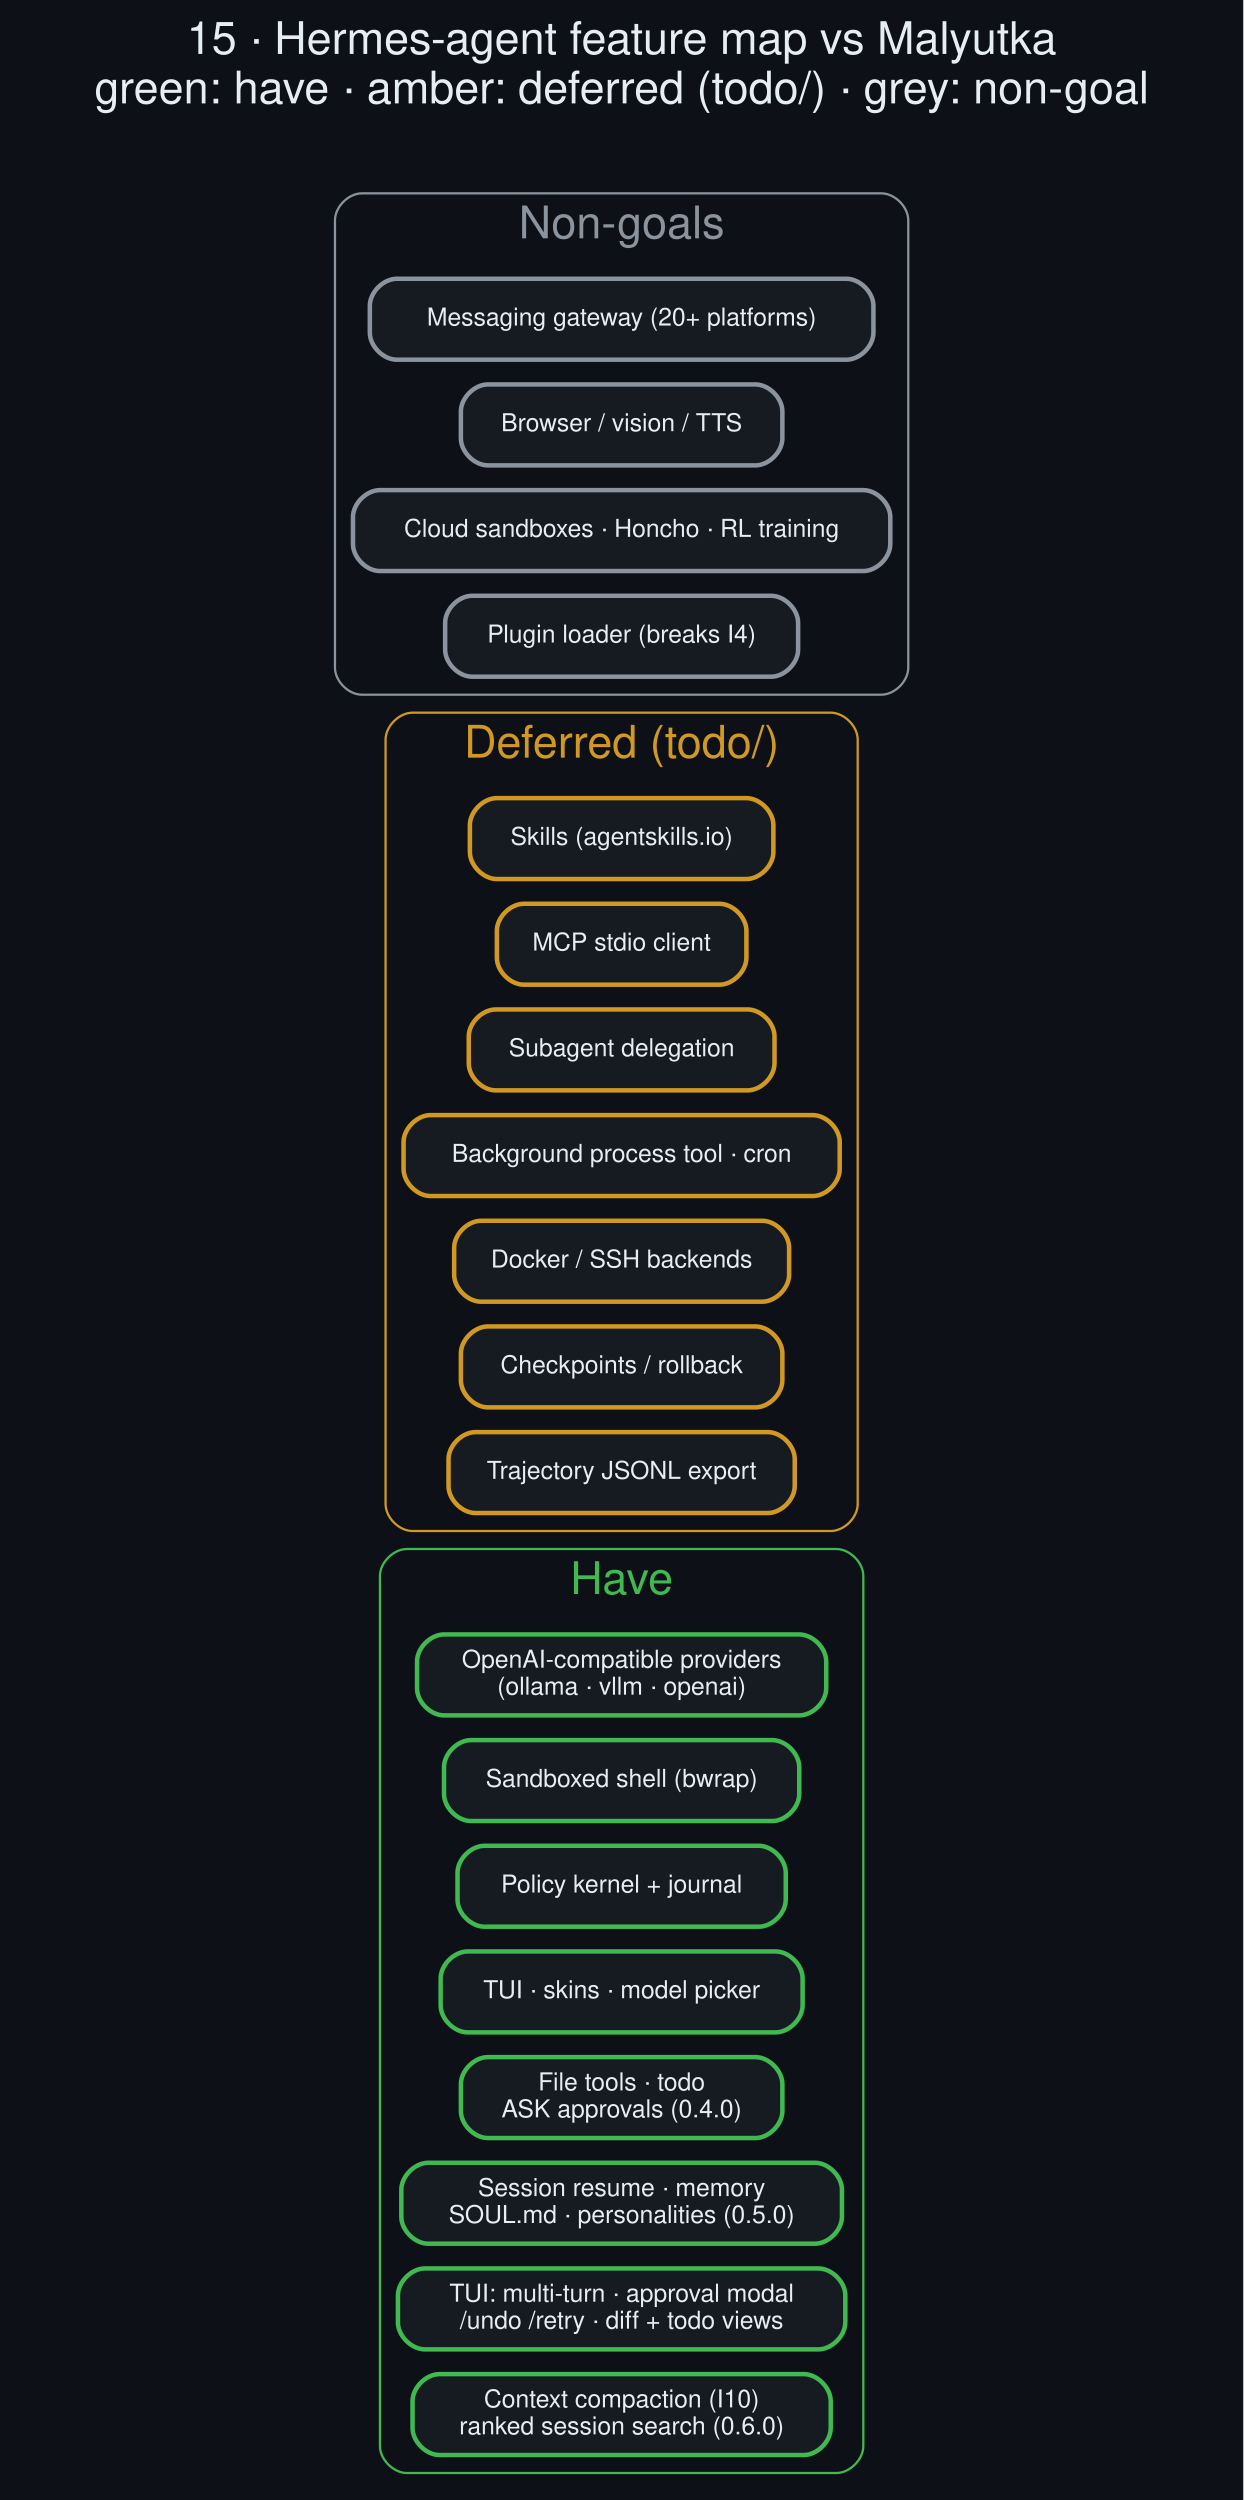
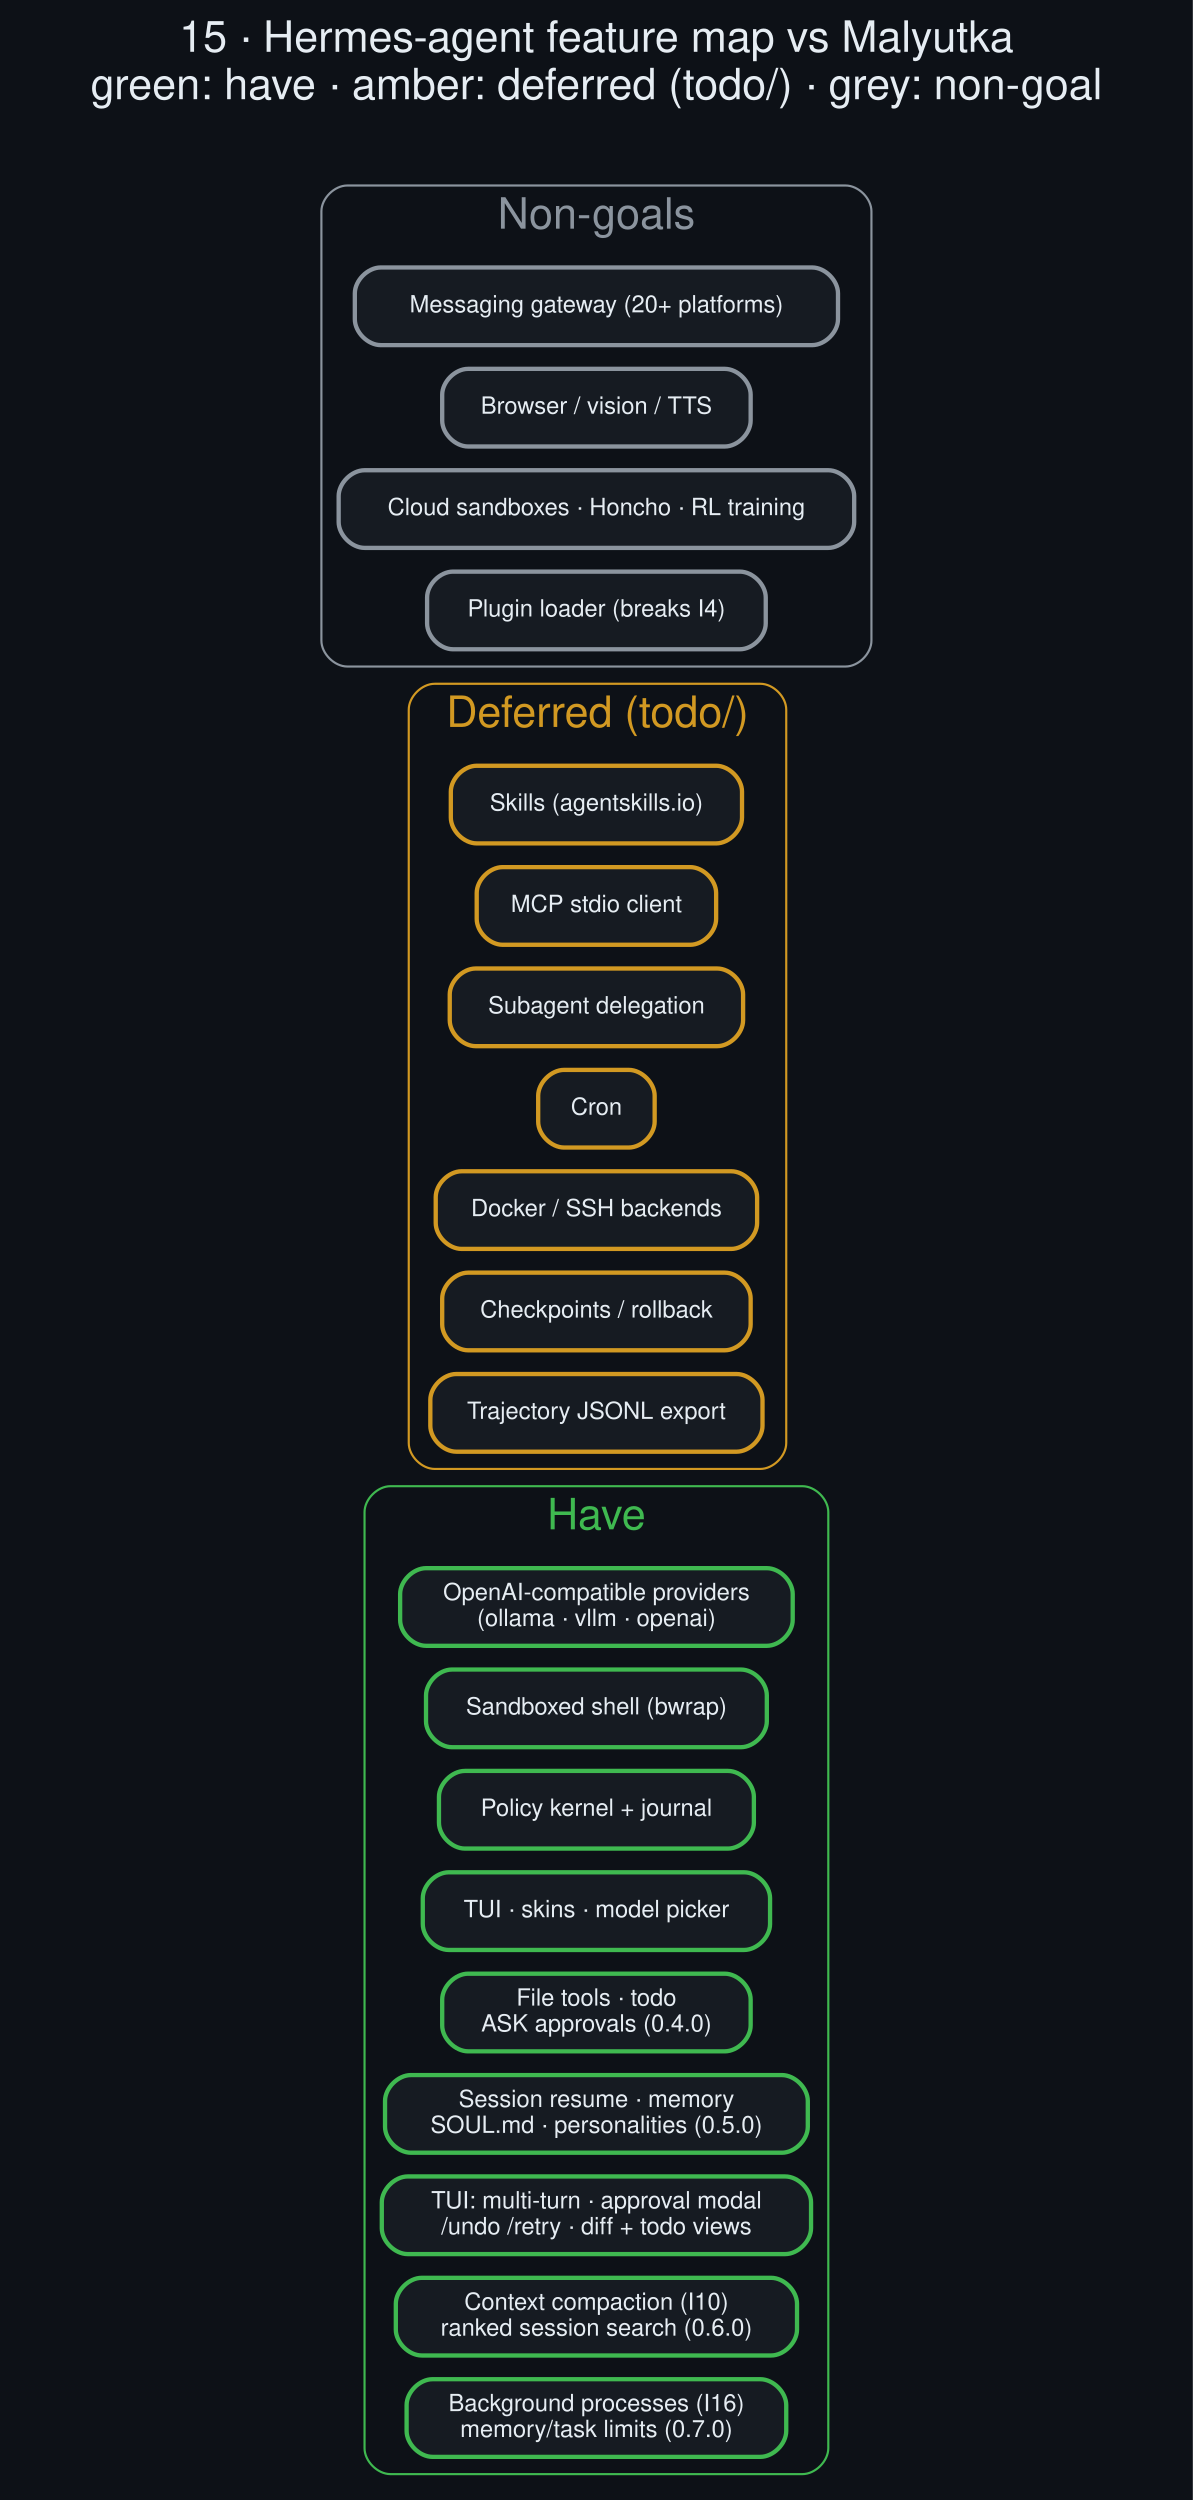
- <svg xmlns="http://www.w3.org/2000/svg" width="553pt" height="1112pt" viewBox="0.00 0.00 553.00 1112.00">
-   <g id="graph0" class="graph" transform="scale(1 1) rotate(0) translate(4 1108)">
-     <polygon fill="#0d1117" stroke="transparent" points="-4,4 -4,-1108 549,-1108 549,4 -4,4" />
-     <text text-anchor="middle" x="272.5" y="-1084" font-family="Helvetica,sans-Serif" font-size="20.00" fill="#e6edf3">15 · Hermes-agent feature map vs Malyutka</text>
-     <text text-anchor="middle" x="272.5" y="-1062" font-family="Helvetica,sans-Serif" font-size="20.00" fill="#e6edf3">green: have · amber: deferred (todo/) · grey: non-goal</text>
-     <text text-anchor="middle" x="272.5" y="-1040" font-family="Helvetica,sans-Serif" font-size="20.00" fill="#e6edf3"> </text>
+ <svg xmlns="http://www.w3.org/2000/svg" width="553pt" height="1159pt" viewBox="0.00 0.00 553.00 1159.00">
+   <g id="graph0" class="graph" transform="scale(1 1) rotate(0) translate(4 1155)">
+     <polygon fill="#0d1117" stroke="transparent" points="-4,4 -4,-1155 549,-1155 549,4 -4,4" />
+     <text text-anchor="middle" x="272.5" y="-1131" font-family="Helvetica,sans-Serif" font-size="20.00" fill="#e6edf3">15 · Hermes-agent feature map vs Malyutka</text>
+     <text text-anchor="middle" x="272.5" y="-1109" font-family="Helvetica,sans-Serif" font-size="20.00" fill="#e6edf3">green: have · amber: deferred (todo/) · grey: non-goal</text>
+     <text text-anchor="middle" x="272.5" y="-1087" font-family="Helvetica,sans-Serif" font-size="20.00" fill="#e6edf3"> </text>
    <g id="clust1" class="cluster">
-       <path fill="#0d1117" stroke="#3fb950" d="M177,-8C177,-8 368,-8 368,-8 374,-8 380,-14 380,-20 380,-20 380,-407 380,-407 380,-413 374,-419 368,-419 368,-419 177,-419 177,-419 171,-419 165,-413 165,-407 165,-407 165,-20 165,-20 165,-14 171,-8 177,-8" />
-       <text text-anchor="middle" x="272.5" y="-399" font-family="Helvetica,sans-Serif" font-size="20.00" fill="#3fb950">Have</text>
+       <path fill="#0d1117" stroke="#3fb950" d="M177,-8C177,-8 368,-8 368,-8 374,-8 380,-14 380,-20 380,-20 380,-454 380,-454 380,-460 374,-466 368,-466 368,-466 177,-466 177,-466 171,-466 165,-460 165,-454 165,-454 165,-20 165,-20 165,-14 171,-8 177,-8" />
+       <text text-anchor="middle" x="272.5" y="-446" font-family="Helvetica,sans-Serif" font-size="20.00" fill="#3fb950">Have</text>
    </g>
    <g id="clust2" class="cluster">
-       <path fill="#0d1117" stroke="#d29922" d="M179.5,-427C179.5,-427 365.5,-427 365.5,-427 371.5,-427 377.5,-433 377.5,-439 377.5,-439 377.5,-779 377.5,-779 377.5,-785 371.5,-791 365.5,-791 365.5,-791 179.5,-791 179.5,-791 173.5,-791 167.5,-785 167.5,-779 167.5,-779 167.5,-439 167.5,-439 167.5,-433 173.5,-427 179.5,-427" />
-       <text text-anchor="middle" x="272.5" y="-771" font-family="Helvetica,sans-Serif" font-size="20.00" fill="#d29922">Deferred (todo/)</text>
+       <path fill="#0d1117" stroke="#d29922" d="M197.5,-474C197.5,-474 348.5,-474 348.5,-474 354.5,-474 360.5,-480 360.5,-486 360.5,-486 360.5,-826 360.5,-826 360.5,-832 354.5,-838 348.5,-838 348.5,-838 197.5,-838 197.5,-838 191.5,-838 185.5,-832 185.5,-826 185.5,-826 185.5,-486 185.5,-486 185.5,-480 191.5,-474 197.5,-474" />
+       <text text-anchor="middle" x="273" y="-818" font-family="Helvetica,sans-Serif" font-size="20.00" fill="#d29922">Deferred (todo/)</text>
    </g>
    <g id="clust3" class="cluster">
-       <path fill="#0d1117" stroke="#8b949e" d="M157,-799C157,-799 388,-799 388,-799 394,-799 400,-805 400,-811 400,-811 400,-1010 400,-1010 400,-1016 394,-1022 388,-1022 388,-1022 157,-1022 157,-1022 151,-1022 145,-1016 145,-1010 145,-1010 145,-811 145,-811 145,-805 151,-799 157,-799" />
-       <text text-anchor="middle" x="272.5" y="-1002" font-family="Helvetica,sans-Serif" font-size="20.00" fill="#8b949e">Non-goals</text>
+       <path fill="#0d1117" stroke="#8b949e" d="M157,-846C157,-846 388,-846 388,-846 394,-846 400,-852 400,-858 400,-858 400,-1057 400,-1057 400,-1063 394,-1069 388,-1069 388,-1069 157,-1069 157,-1069 151,-1069 145,-1063 145,-1057 145,-1057 145,-858 145,-858 145,-852 151,-846 157,-846" />
+       <text text-anchor="middle" x="272.5" y="-1049" font-family="Helvetica,sans-Serif" font-size="20.00" fill="#8b949e">Non-goals</text>
    </g>
    <g id="node1" class="node">
-       <path fill="#161b22" stroke="#3fb950" stroke-width="2" d="M351.5,-381C351.5,-381 193.5,-381 193.5,-381 187.5,-381 181.5,-375 181.5,-369 181.5,-369 181.5,-357 181.5,-357 181.5,-351 187.5,-345 193.5,-345 193.5,-345 351.5,-345 351.5,-345 357.5,-345 363.5,-351 363.5,-357 363.5,-357 363.5,-369 363.5,-369 363.5,-375 357.5,-381 351.5,-381" />
-       <text text-anchor="middle" x="272.5" y="-366.2" font-family="Helvetica,sans-Serif" font-size="11.00" fill="#e6edf3">OpenAI-compatible providers</text>
-       <text text-anchor="middle" x="272.5" y="-354.2" font-family="Helvetica,sans-Serif" font-size="11.00" fill="#e6edf3">(ollama · vllm · openai)</text>
+       <path fill="#161b22" stroke="#3fb950" stroke-width="2" d="M351.5,-428C351.5,-428 193.5,-428 193.5,-428 187.5,-428 181.5,-422 181.5,-416 181.5,-416 181.5,-404 181.5,-404 181.5,-398 187.5,-392 193.5,-392 193.5,-392 351.5,-392 351.5,-392 357.5,-392 363.5,-398 363.5,-404 363.5,-404 363.5,-416 363.5,-416 363.5,-422 357.5,-428 351.5,-428" />
+       <text text-anchor="middle" x="272.5" y="-413.2" font-family="Helvetica,sans-Serif" font-size="11.00" fill="#e6edf3">OpenAI-compatible providers</text>
+       <text text-anchor="middle" x="272.5" y="-401.2" font-family="Helvetica,sans-Serif" font-size="11.00" fill="#e6edf3">(ollama · vllm · openai)</text>
    </g>
    <g id="node2" class="node">
-       <path fill="#161b22" stroke="#3fb950" stroke-width="2" d="M339.5,-334C339.5,-334 205.5,-334 205.5,-334 199.5,-334 193.5,-328 193.5,-322 193.5,-322 193.5,-310 193.5,-310 193.5,-304 199.5,-298 205.5,-298 205.5,-298 339.5,-298 339.5,-298 345.5,-298 351.5,-304 351.5,-310 351.5,-310 351.5,-322 351.5,-322 351.5,-328 345.5,-334 339.5,-334" />
-       <text text-anchor="middle" x="272.5" y="-313.2" font-family="Helvetica,sans-Serif" font-size="11.00" fill="#e6edf3">Sandboxed shell (bwrap)</text>
+       <path fill="#161b22" stroke="#3fb950" stroke-width="2" d="M339.5,-381C339.5,-381 205.5,-381 205.5,-381 199.5,-381 193.5,-375 193.5,-369 193.5,-369 193.5,-357 193.5,-357 193.5,-351 199.5,-345 205.5,-345 205.5,-345 339.5,-345 339.5,-345 345.5,-345 351.5,-351 351.5,-357 351.5,-357 351.5,-369 351.5,-369 351.5,-375 345.5,-381 339.5,-381" />
+       <text text-anchor="middle" x="272.5" y="-360.2" font-family="Helvetica,sans-Serif" font-size="11.00" fill="#e6edf3">Sandboxed shell (bwrap)</text>
    </g>
    <g id="node3" class="node">
-       <path fill="#161b22" stroke="#3fb950" stroke-width="2" d="M333.5,-287C333.5,-287 211.5,-287 211.5,-287 205.5,-287 199.5,-281 199.5,-275 199.5,-275 199.5,-263 199.5,-263 199.5,-257 205.5,-251 211.5,-251 211.5,-251 333.5,-251 333.5,-251 339.5,-251 345.5,-257 345.5,-263 345.5,-263 345.5,-275 345.5,-275 345.5,-281 339.5,-287 333.5,-287" />
-       <text text-anchor="middle" x="272.5" y="-266.2" font-family="Helvetica,sans-Serif" font-size="11.00" fill="#e6edf3">Policy kernel + journal</text>
+       <path fill="#161b22" stroke="#3fb950" stroke-width="2" d="M333.5,-334C333.5,-334 211.5,-334 211.5,-334 205.5,-334 199.5,-328 199.5,-322 199.5,-322 199.5,-310 199.5,-310 199.5,-304 205.5,-298 211.5,-298 211.5,-298 333.5,-298 333.5,-298 339.5,-298 345.5,-304 345.5,-310 345.5,-310 345.5,-322 345.5,-322 345.5,-328 339.5,-334 333.5,-334" />
+       <text text-anchor="middle" x="272.5" y="-313.2" font-family="Helvetica,sans-Serif" font-size="11.00" fill="#e6edf3">Policy kernel + journal</text>
    </g>
    <g id="node4" class="node">
-       <path fill="#161b22" stroke="#3fb950" stroke-width="2" d="M341,-240C341,-240 204,-240 204,-240 198,-240 192,-234 192,-228 192,-228 192,-216 192,-216 192,-210 198,-204 204,-204 204,-204 341,-204 341,-204 347,-204 353,-210 353,-216 353,-216 353,-228 353,-228 353,-234 347,-240 341,-240" />
-       <text text-anchor="middle" x="272.5" y="-219.2" font-family="Helvetica,sans-Serif" font-size="11.00" fill="#e6edf3">TUI · skins · model picker</text>
+       <path fill="#161b22" stroke="#3fb950" stroke-width="2" d="M341,-287C341,-287 204,-287 204,-287 198,-287 192,-281 192,-275 192,-275 192,-263 192,-263 192,-257 198,-251 204,-251 204,-251 341,-251 341,-251 347,-251 353,-257 353,-263 353,-263 353,-275 353,-275 353,-281 347,-287 341,-287" />
+       <text text-anchor="middle" x="272.5" y="-266.2" font-family="Helvetica,sans-Serif" font-size="11.00" fill="#e6edf3">TUI · skins · model picker</text>
    </g>
    <g id="node5" class="node">
-       <path fill="#161b22" stroke="#3fb950" stroke-width="2" d="M332,-193C332,-193 213,-193 213,-193 207,-193 201,-187 201,-181 201,-181 201,-169 201,-169 201,-163 207,-157 213,-157 213,-157 332,-157 332,-157 338,-157 344,-163 344,-169 344,-169 344,-181 344,-181 344,-187 338,-193 332,-193" />
-       <text text-anchor="middle" x="272.5" y="-178.2" font-family="Helvetica,sans-Serif" font-size="11.00" fill="#e6edf3">File tools · todo</text>
-       <text text-anchor="middle" x="272.5" y="-166.2" font-family="Helvetica,sans-Serif" font-size="11.00" fill="#e6edf3">ASK approvals (0.4.0)</text>
+       <path fill="#161b22" stroke="#3fb950" stroke-width="2" d="M332,-240C332,-240 213,-240 213,-240 207,-240 201,-234 201,-228 201,-228 201,-216 201,-216 201,-210 207,-204 213,-204 213,-204 332,-204 332,-204 338,-204 344,-210 344,-216 344,-216 344,-228 344,-228 344,-234 338,-240 332,-240" />
+       <text text-anchor="middle" x="272.5" y="-225.2" font-family="Helvetica,sans-Serif" font-size="11.00" fill="#e6edf3">File tools · todo</text>
+       <text text-anchor="middle" x="272.5" y="-213.2" font-family="Helvetica,sans-Serif" font-size="11.00" fill="#e6edf3">ASK approvals (0.4.0)</text>
    </g>
    <g id="node6" class="node">
-       <path fill="#161b22" stroke="#3fb950" stroke-width="2" d="M358.5,-146C358.5,-146 186.5,-146 186.5,-146 180.5,-146 174.5,-140 174.5,-134 174.5,-134 174.5,-122 174.5,-122 174.5,-116 180.5,-110 186.5,-110 186.5,-110 358.5,-110 358.5,-110 364.5,-110 370.5,-116 370.5,-122 370.5,-122 370.5,-134 370.5,-134 370.5,-140 364.5,-146 358.5,-146" />
-       <text text-anchor="middle" x="272.5" y="-131.2" font-family="Helvetica,sans-Serif" font-size="11.00" fill="#e6edf3">Session resume · memory</text>
-       <text text-anchor="middle" x="272.5" y="-119.2" font-family="Helvetica,sans-Serif" font-size="11.00" fill="#e6edf3">SOUL.md · personalities (0.5.0)</text>
+       <path fill="#161b22" stroke="#3fb950" stroke-width="2" d="M358.5,-193C358.5,-193 186.5,-193 186.5,-193 180.5,-193 174.5,-187 174.5,-181 174.5,-181 174.5,-169 174.5,-169 174.5,-163 180.5,-157 186.5,-157 186.5,-157 358.5,-157 358.5,-157 364.5,-157 370.5,-163 370.5,-169 370.5,-169 370.5,-181 370.5,-181 370.5,-187 364.5,-193 358.5,-193" />
+       <text text-anchor="middle" x="272.5" y="-178.2" font-family="Helvetica,sans-Serif" font-size="11.00" fill="#e6edf3">Session resume · memory</text>
+       <text text-anchor="middle" x="272.5" y="-166.2" font-family="Helvetica,sans-Serif" font-size="11.00" fill="#e6edf3">SOUL.md · personalities (0.5.0)</text>
    </g>
    <g id="node7" class="node">
-       <path fill="#161b22" stroke="#3fb950" stroke-width="2" d="M360,-99C360,-99 185,-99 185,-99 179,-99 173,-93 173,-87 173,-87 173,-75 173,-75 173,-69 179,-63 185,-63 185,-63 360,-63 360,-63 366,-63 372,-69 372,-75 372,-75 372,-87 372,-87 372,-93 366,-99 360,-99" />
-       <text text-anchor="middle" x="272.5" y="-84.2" font-family="Helvetica,sans-Serif" font-size="11.00" fill="#e6edf3">TUI: multi-turn · approval modal</text>
-       <text text-anchor="middle" x="272.5" y="-72.2" font-family="Helvetica,sans-Serif" font-size="11.00" fill="#e6edf3">/undo /retry · diff + todo views</text>
+       <path fill="#161b22" stroke="#3fb950" stroke-width="2" d="M360,-146C360,-146 185,-146 185,-146 179,-146 173,-140 173,-134 173,-134 173,-122 173,-122 173,-116 179,-110 185,-110 185,-110 360,-110 360,-110 366,-110 372,-116 372,-122 372,-122 372,-134 372,-134 372,-140 366,-146 360,-146" />
+       <text text-anchor="middle" x="272.5" y="-131.2" font-family="Helvetica,sans-Serif" font-size="11.00" fill="#e6edf3">TUI: multi-turn · approval modal</text>
+       <text text-anchor="middle" x="272.5" y="-119.2" font-family="Helvetica,sans-Serif" font-size="11.00" fill="#e6edf3">/undo /retry · diff + todo views</text>
    </g>
    <g id="node8" class="node">
-       <path fill="#161b22" stroke="#3fb950" stroke-width="2" d="M353.5,-52C353.5,-52 191.5,-52 191.5,-52 185.5,-52 179.5,-46 179.5,-40 179.5,-40 179.5,-28 179.5,-28 179.5,-22 185.5,-16 191.5,-16 191.5,-16 353.5,-16 353.5,-16 359.5,-16 365.5,-22 365.5,-28 365.5,-28 365.5,-40 365.5,-40 365.5,-46 359.5,-52 353.5,-52" />
-       <text text-anchor="middle" x="272.5" y="-37.2" font-family="Helvetica,sans-Serif" font-size="11.00" fill="#e6edf3">Context compaction (I10)</text>
-       <text text-anchor="middle" x="272.5" y="-25.2" font-family="Helvetica,sans-Serif" font-size="11.00" fill="#e6edf3">ranked session search (0.6.0)</text>
+       <path fill="#161b22" stroke="#3fb950" stroke-width="2" d="M353.5,-99C353.5,-99 191.5,-99 191.5,-99 185.5,-99 179.5,-93 179.5,-87 179.5,-87 179.5,-75 179.5,-75 179.5,-69 185.5,-63 191.5,-63 191.5,-63 353.5,-63 353.5,-63 359.5,-63 365.5,-69 365.5,-75 365.5,-75 365.5,-87 365.5,-87 365.5,-93 359.5,-99 353.5,-99" />
+       <text text-anchor="middle" x="272.5" y="-84.2" font-family="Helvetica,sans-Serif" font-size="11.00" fill="#e6edf3">Context compaction (I10)</text>
+       <text text-anchor="middle" x="272.5" y="-72.2" font-family="Helvetica,sans-Serif" font-size="11.00" fill="#e6edf3">ranked session search (0.6.0)</text>
    </g>
    <g id="node9" class="node">
-       <path fill="#161b22" stroke="#d29922" stroke-width="2" d="M328,-753C328,-753 217,-753 217,-753 211,-753 205,-747 205,-741 205,-741 205,-729 205,-729 205,-723 211,-717 217,-717 217,-717 328,-717 328,-717 334,-717 340,-723 340,-729 340,-729 340,-741 340,-741 340,-747 334,-753 328,-753" />
-       <text text-anchor="middle" x="272.5" y="-732.2" font-family="Helvetica,sans-Serif" font-size="11.00" fill="#e6edf3">Skills (agentskills.io)</text>
+       <path fill="#161b22" stroke="#3fb950" stroke-width="2" d="M348.5,-52C348.5,-52 196.5,-52 196.5,-52 190.5,-52 184.5,-46 184.5,-40 184.5,-40 184.5,-28 184.5,-28 184.5,-22 190.5,-16 196.5,-16 196.5,-16 348.5,-16 348.5,-16 354.5,-16 360.5,-22 360.5,-28 360.5,-28 360.5,-40 360.5,-40 360.5,-46 354.5,-52 348.5,-52" />
+       <text text-anchor="middle" x="272.5" y="-37.2" font-family="Helvetica,sans-Serif" font-size="11.00" fill="#e6edf3">Background processes (I16)</text>
+       <text text-anchor="middle" x="272.5" y="-25.2" font-family="Helvetica,sans-Serif" font-size="11.00" fill="#e6edf3">memory/task limits (0.7.0)</text>
    </g>
    <g id="node10" class="node">
-       <path fill="#161b22" stroke="#d29922" stroke-width="2" d="M316,-706C316,-706 229,-706 229,-706 223,-706 217,-700 217,-694 217,-694 217,-682 217,-682 217,-676 223,-670 229,-670 229,-670 316,-670 316,-670 322,-670 328,-676 328,-682 328,-682 328,-694 328,-694 328,-700 322,-706 316,-706" />
-       <text text-anchor="middle" x="272.5" y="-685.2" font-family="Helvetica,sans-Serif" font-size="11.00" fill="#e6edf3">MCP stdio client</text>
+       <path fill="#161b22" stroke="#d29922" stroke-width="2" d="M328,-800C328,-800 217,-800 217,-800 211,-800 205,-794 205,-788 205,-788 205,-776 205,-776 205,-770 211,-764 217,-764 217,-764 328,-764 328,-764 334,-764 340,-770 340,-776 340,-776 340,-788 340,-788 340,-794 334,-800 328,-800" />
+       <text text-anchor="middle" x="272.5" y="-779.2" font-family="Helvetica,sans-Serif" font-size="11.00" fill="#e6edf3">Skills (agentskills.io)</text>
    </g>
    <g id="node11" class="node">
-       <path fill="#161b22" stroke="#d29922" stroke-width="2" d="M328.5,-659C328.5,-659 216.5,-659 216.5,-659 210.5,-659 204.5,-653 204.5,-647 204.5,-647 204.5,-635 204.5,-635 204.5,-629 210.5,-623 216.5,-623 216.5,-623 328.5,-623 328.5,-623 334.5,-623 340.5,-629 340.5,-635 340.5,-635 340.5,-647 340.5,-647 340.5,-653 334.5,-659 328.5,-659" />
-       <text text-anchor="middle" x="272.5" y="-638.2" font-family="Helvetica,sans-Serif" font-size="11.00" fill="#e6edf3">Subagent delegation</text>
+       <path fill="#161b22" stroke="#d29922" stroke-width="2" d="M316,-753C316,-753 229,-753 229,-753 223,-753 217,-747 217,-741 217,-741 217,-729 217,-729 217,-723 223,-717 229,-717 229,-717 316,-717 316,-717 322,-717 328,-723 328,-729 328,-729 328,-741 328,-741 328,-747 322,-753 316,-753" />
+       <text text-anchor="middle" x="272.5" y="-732.2" font-family="Helvetica,sans-Serif" font-size="11.00" fill="#e6edf3">MCP stdio client</text>
    </g>
    <g id="node12" class="node">
-       <path fill="#161b22" stroke="#d29922" stroke-width="2" d="M357.5,-612C357.5,-612 187.5,-612 187.5,-612 181.5,-612 175.5,-606 175.5,-600 175.5,-600 175.5,-588 175.5,-588 175.5,-582 181.5,-576 187.5,-576 187.5,-576 357.5,-576 357.5,-576 363.5,-576 369.5,-582 369.5,-588 369.5,-588 369.5,-600 369.5,-600 369.5,-606 363.5,-612 357.5,-612" />
-       <text text-anchor="middle" x="272.5" y="-591.2" font-family="Helvetica,sans-Serif" font-size="11.00" fill="#e6edf3">Background process tool · cron</text>
+       <path fill="#161b22" stroke="#d29922" stroke-width="2" d="M328.5,-706C328.5,-706 216.5,-706 216.5,-706 210.5,-706 204.5,-700 204.5,-694 204.5,-694 204.5,-682 204.5,-682 204.5,-676 210.5,-670 216.5,-670 216.5,-670 328.5,-670 328.5,-670 334.5,-670 340.5,-676 340.5,-682 340.5,-682 340.5,-694 340.5,-694 340.5,-700 334.5,-706 328.5,-706" />
+       <text text-anchor="middle" x="272.5" y="-685.2" font-family="Helvetica,sans-Serif" font-size="11.00" fill="#e6edf3">Subagent delegation</text>
    </g>
    <g id="node13" class="node">
-       <path fill="#161b22" stroke="#d29922" stroke-width="2" d="M335,-565C335,-565 210,-565 210,-565 204,-565 198,-559 198,-553 198,-553 198,-541 198,-541 198,-535 204,-529 210,-529 210,-529 335,-529 335,-529 341,-529 347,-535 347,-541 347,-541 347,-553 347,-553 347,-559 341,-565 335,-565" />
-       <text text-anchor="middle" x="272.5" y="-544.2" font-family="Helvetica,sans-Serif" font-size="11.00" fill="#e6edf3">Docker / SSH backends</text>
+       <path fill="#161b22" stroke="#d29922" stroke-width="2" d="M287.5,-659C287.5,-659 257.5,-659 257.5,-659 251.5,-659 245.5,-653 245.5,-647 245.5,-647 245.5,-635 245.5,-635 245.5,-629 251.5,-623 257.5,-623 257.5,-623 287.5,-623 287.5,-623 293.5,-623 299.5,-629 299.5,-635 299.5,-635 299.5,-647 299.5,-647 299.5,-653 293.5,-659 287.5,-659" />
+       <text text-anchor="middle" x="272.5" y="-638.2" font-family="Helvetica,sans-Serif" font-size="11.00" fill="#e6edf3">Cron</text>
    </g>
    <g id="node14" class="node">
-       <path fill="#161b22" stroke="#d29922" stroke-width="2" d="M332,-518C332,-518 213,-518 213,-518 207,-518 201,-512 201,-506 201,-506 201,-494 201,-494 201,-488 207,-482 213,-482 213,-482 332,-482 332,-482 338,-482 344,-488 344,-494 344,-494 344,-506 344,-506 344,-512 338,-518 332,-518" />
-       <text text-anchor="middle" x="272.5" y="-497.2" font-family="Helvetica,sans-Serif" font-size="11.00" fill="#e6edf3">Checkpoints / rollback</text>
+       <path fill="#161b22" stroke="#d29922" stroke-width="2" d="M335,-612C335,-612 210,-612 210,-612 204,-612 198,-606 198,-600 198,-600 198,-588 198,-588 198,-582 204,-576 210,-576 210,-576 335,-576 335,-576 341,-576 347,-582 347,-588 347,-588 347,-600 347,-600 347,-606 341,-612 335,-612" />
+       <text text-anchor="middle" x="272.5" y="-591.2" font-family="Helvetica,sans-Serif" font-size="11.00" fill="#e6edf3">Docker / SSH backends</text>
    </g>
    <g id="node15" class="node">
-       <path fill="#161b22" stroke="#d29922" stroke-width="2" d="M337.5,-471C337.5,-471 207.5,-471 207.5,-471 201.5,-471 195.5,-465 195.5,-459 195.5,-459 195.5,-447 195.5,-447 195.5,-441 201.5,-435 207.5,-435 207.5,-435 337.5,-435 337.5,-435 343.5,-435 349.5,-441 349.5,-447 349.5,-447 349.5,-459 349.5,-459 349.5,-465 343.5,-471 337.5,-471" />
-       <text text-anchor="middle" x="272.5" y="-450.2" font-family="Helvetica,sans-Serif" font-size="11.00" fill="#e6edf3">Trajectory JSONL export</text>
+       <path fill="#161b22" stroke="#d29922" stroke-width="2" d="M332,-565C332,-565 213,-565 213,-565 207,-565 201,-559 201,-553 201,-553 201,-541 201,-541 201,-535 207,-529 213,-529 213,-529 332,-529 332,-529 338,-529 344,-535 344,-541 344,-541 344,-553 344,-553 344,-559 338,-565 332,-565" />
+       <text text-anchor="middle" x="272.5" y="-544.2" font-family="Helvetica,sans-Serif" font-size="11.00" fill="#e6edf3">Checkpoints / rollback</text>
    </g>
    <g id="node16" class="node">
-       <path fill="#161b22" stroke="#8b949e" stroke-width="2" d="M372.5,-984C372.5,-984 172.5,-984 172.5,-984 166.5,-984 160.5,-978 160.5,-972 160.5,-972 160.5,-960 160.5,-960 160.5,-954 166.5,-948 172.5,-948 172.5,-948 372.5,-948 372.5,-948 378.5,-948 384.5,-954 384.5,-960 384.5,-960 384.5,-972 384.5,-972 384.5,-978 378.5,-984 372.5,-984" />
-       <text text-anchor="middle" x="272.5" y="-963.2" font-family="Helvetica,sans-Serif" font-size="11.00" fill="#e6edf3">Messaging gateway (20+ platforms)</text>
+       <path fill="#161b22" stroke="#d29922" stroke-width="2" d="M337.5,-518C337.5,-518 207.5,-518 207.5,-518 201.5,-518 195.5,-512 195.5,-506 195.5,-506 195.5,-494 195.5,-494 195.5,-488 201.5,-482 207.5,-482 207.5,-482 337.5,-482 337.5,-482 343.5,-482 349.5,-488 349.5,-494 349.5,-494 349.5,-506 349.5,-506 349.5,-512 343.5,-518 337.5,-518" />
+       <text text-anchor="middle" x="272.5" y="-497.2" font-family="Helvetica,sans-Serif" font-size="11.00" fill="#e6edf3">Trajectory JSONL export</text>
    </g>
    <g id="node17" class="node">
-       <path fill="#161b22" stroke="#8b949e" stroke-width="2" d="M332,-937C332,-937 213,-937 213,-937 207,-937 201,-931 201,-925 201,-925 201,-913 201,-913 201,-907 207,-901 213,-901 213,-901 332,-901 332,-901 338,-901 344,-907 344,-913 344,-913 344,-925 344,-925 344,-931 338,-937 332,-937" />
-       <text text-anchor="middle" x="272.5" y="-916.2" font-family="Helvetica,sans-Serif" font-size="11.00" fill="#e6edf3">Browser / vision / TTS</text>
+       <path fill="#161b22" stroke="#8b949e" stroke-width="2" d="M372.5,-1031C372.5,-1031 172.5,-1031 172.5,-1031 166.5,-1031 160.5,-1025 160.5,-1019 160.5,-1019 160.5,-1007 160.5,-1007 160.5,-1001 166.5,-995 172.5,-995 172.5,-995 372.5,-995 372.5,-995 378.5,-995 384.5,-1001 384.5,-1007 384.5,-1007 384.5,-1019 384.5,-1019 384.5,-1025 378.5,-1031 372.5,-1031" />
+       <text text-anchor="middle" x="272.5" y="-1010.2" font-family="Helvetica,sans-Serif" font-size="11.00" fill="#e6edf3">Messaging gateway (20+ platforms)</text>
    </g>
    <g id="node18" class="node">
-       <path fill="#161b22" stroke="#8b949e" stroke-width="2" d="M380,-890C380,-890 165,-890 165,-890 159,-890 153,-884 153,-878 153,-878 153,-866 153,-866 153,-860 159,-854 165,-854 165,-854 380,-854 380,-854 386,-854 392,-860 392,-866 392,-866 392,-878 392,-878 392,-884 386,-890 380,-890" />
-       <text text-anchor="middle" x="272.5" y="-869.2" font-family="Helvetica,sans-Serif" font-size="11.00" fill="#e6edf3">Cloud sandboxes · Honcho · RL training</text>
+       <path fill="#161b22" stroke="#8b949e" stroke-width="2" d="M332,-984C332,-984 213,-984 213,-984 207,-984 201,-978 201,-972 201,-972 201,-960 201,-960 201,-954 207,-948 213,-948 213,-948 332,-948 332,-948 338,-948 344,-954 344,-960 344,-960 344,-972 344,-972 344,-978 338,-984 332,-984" />
+       <text text-anchor="middle" x="272.5" y="-963.2" font-family="Helvetica,sans-Serif" font-size="11.00" fill="#e6edf3">Browser / vision / TTS</text>
    </g>
    <g id="node19" class="node">
-       <path fill="#161b22" stroke="#8b949e" stroke-width="2" d="M339,-843C339,-843 206,-843 206,-843 200,-843 194,-837 194,-831 194,-831 194,-819 194,-819 194,-813 200,-807 206,-807 206,-807 339,-807 339,-807 345,-807 351,-813 351,-819 351,-819 351,-831 351,-831 351,-837 345,-843 339,-843" />
-       <text text-anchor="middle" x="272.5" y="-822.2" font-family="Helvetica,sans-Serif" font-size="11.00" fill="#e6edf3">Plugin loader (breaks I4)</text>
+       <path fill="#161b22" stroke="#8b949e" stroke-width="2" d="M380,-937C380,-937 165,-937 165,-937 159,-937 153,-931 153,-925 153,-925 153,-913 153,-913 153,-907 159,-901 165,-901 165,-901 380,-901 380,-901 386,-901 392,-907 392,-913 392,-913 392,-925 392,-925 392,-931 386,-937 380,-937" />
+       <text text-anchor="middle" x="272.5" y="-916.2" font-family="Helvetica,sans-Serif" font-size="11.00" fill="#e6edf3">Cloud sandboxes · Honcho · RL training</text>
+     </g>
+     <g id="node20" class="node">
+       <path fill="#161b22" stroke="#8b949e" stroke-width="2" d="M339,-890C339,-890 206,-890 206,-890 200,-890 194,-884 194,-878 194,-878 194,-866 194,-866 194,-860 200,-854 206,-854 206,-854 339,-854 339,-854 345,-854 351,-860 351,-866 351,-866 351,-878 351,-878 351,-884 345,-890 339,-890" />
+       <text text-anchor="middle" x="272.5" y="-869.2" font-family="Helvetica,sans-Serif" font-size="11.00" fill="#e6edf3">Plugin loader (breaks I4)</text>
    </g>
  </g>
</svg>
